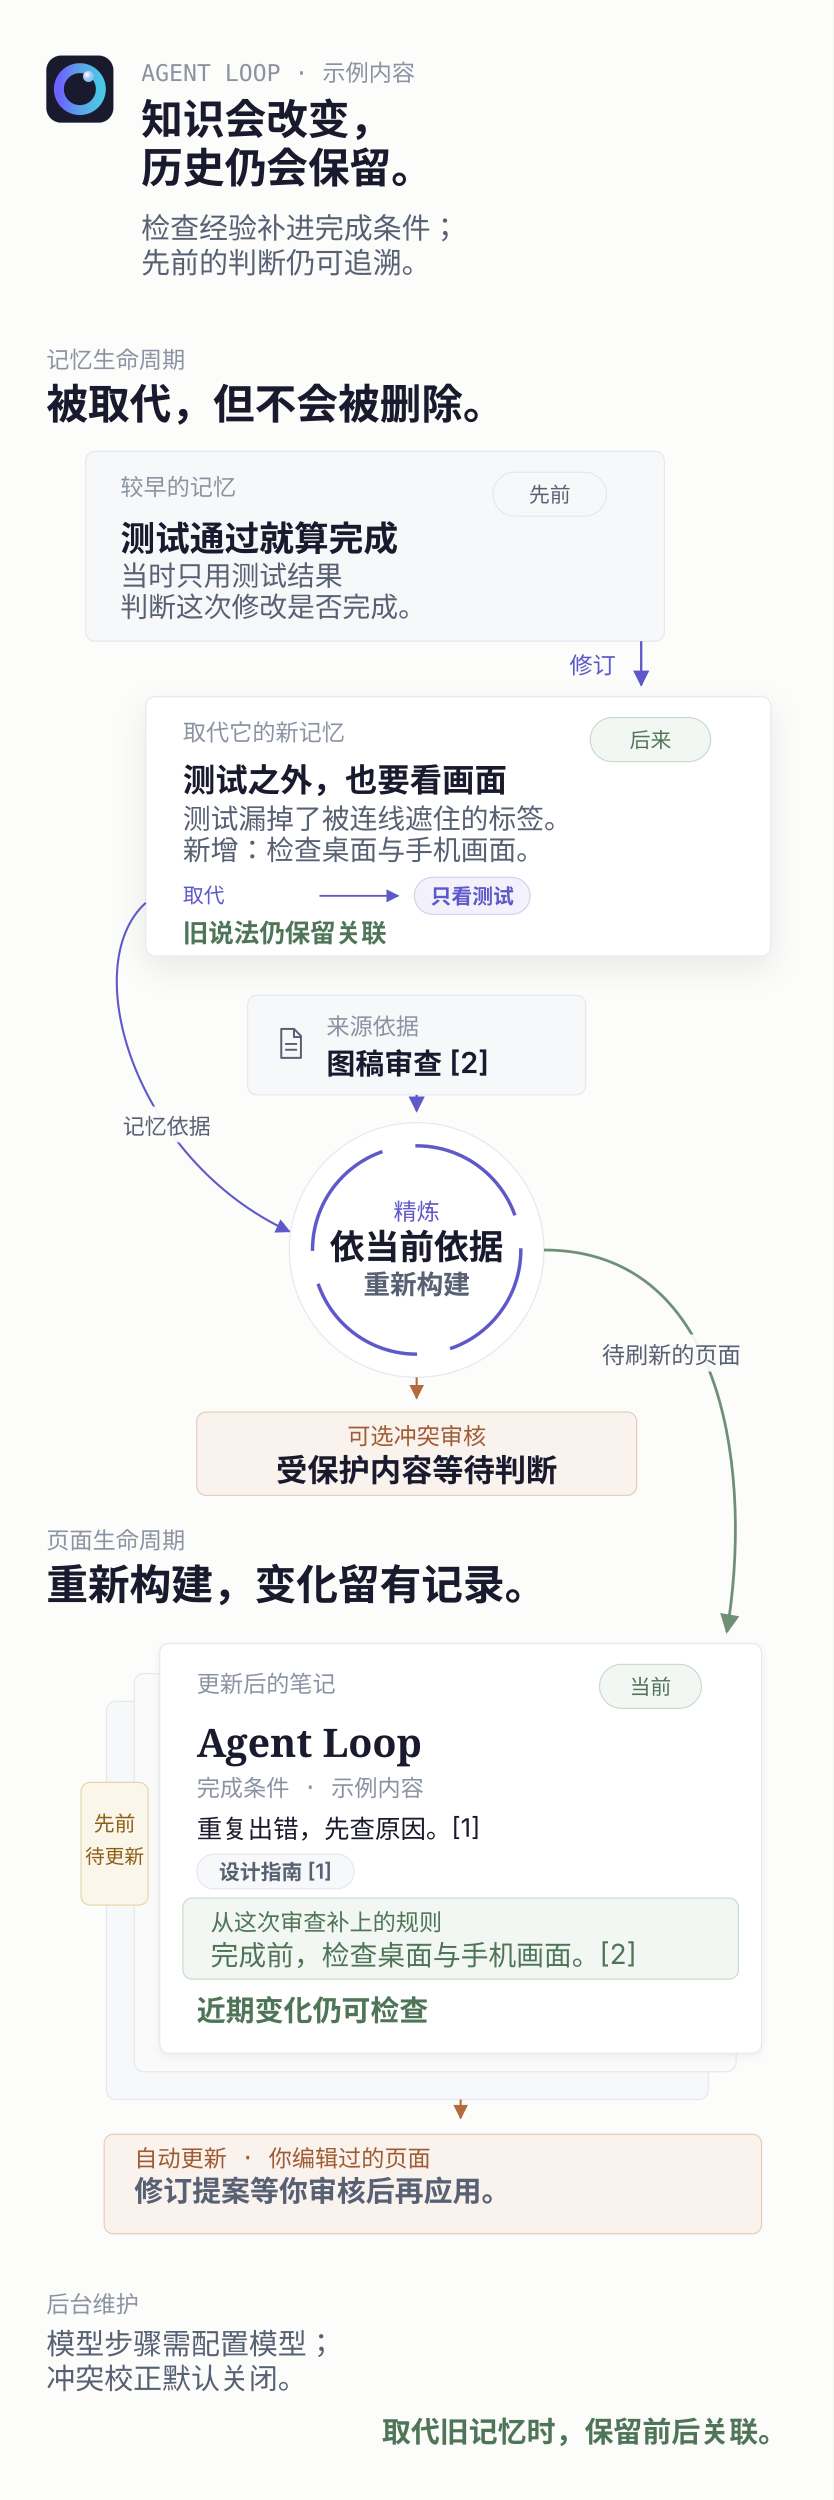
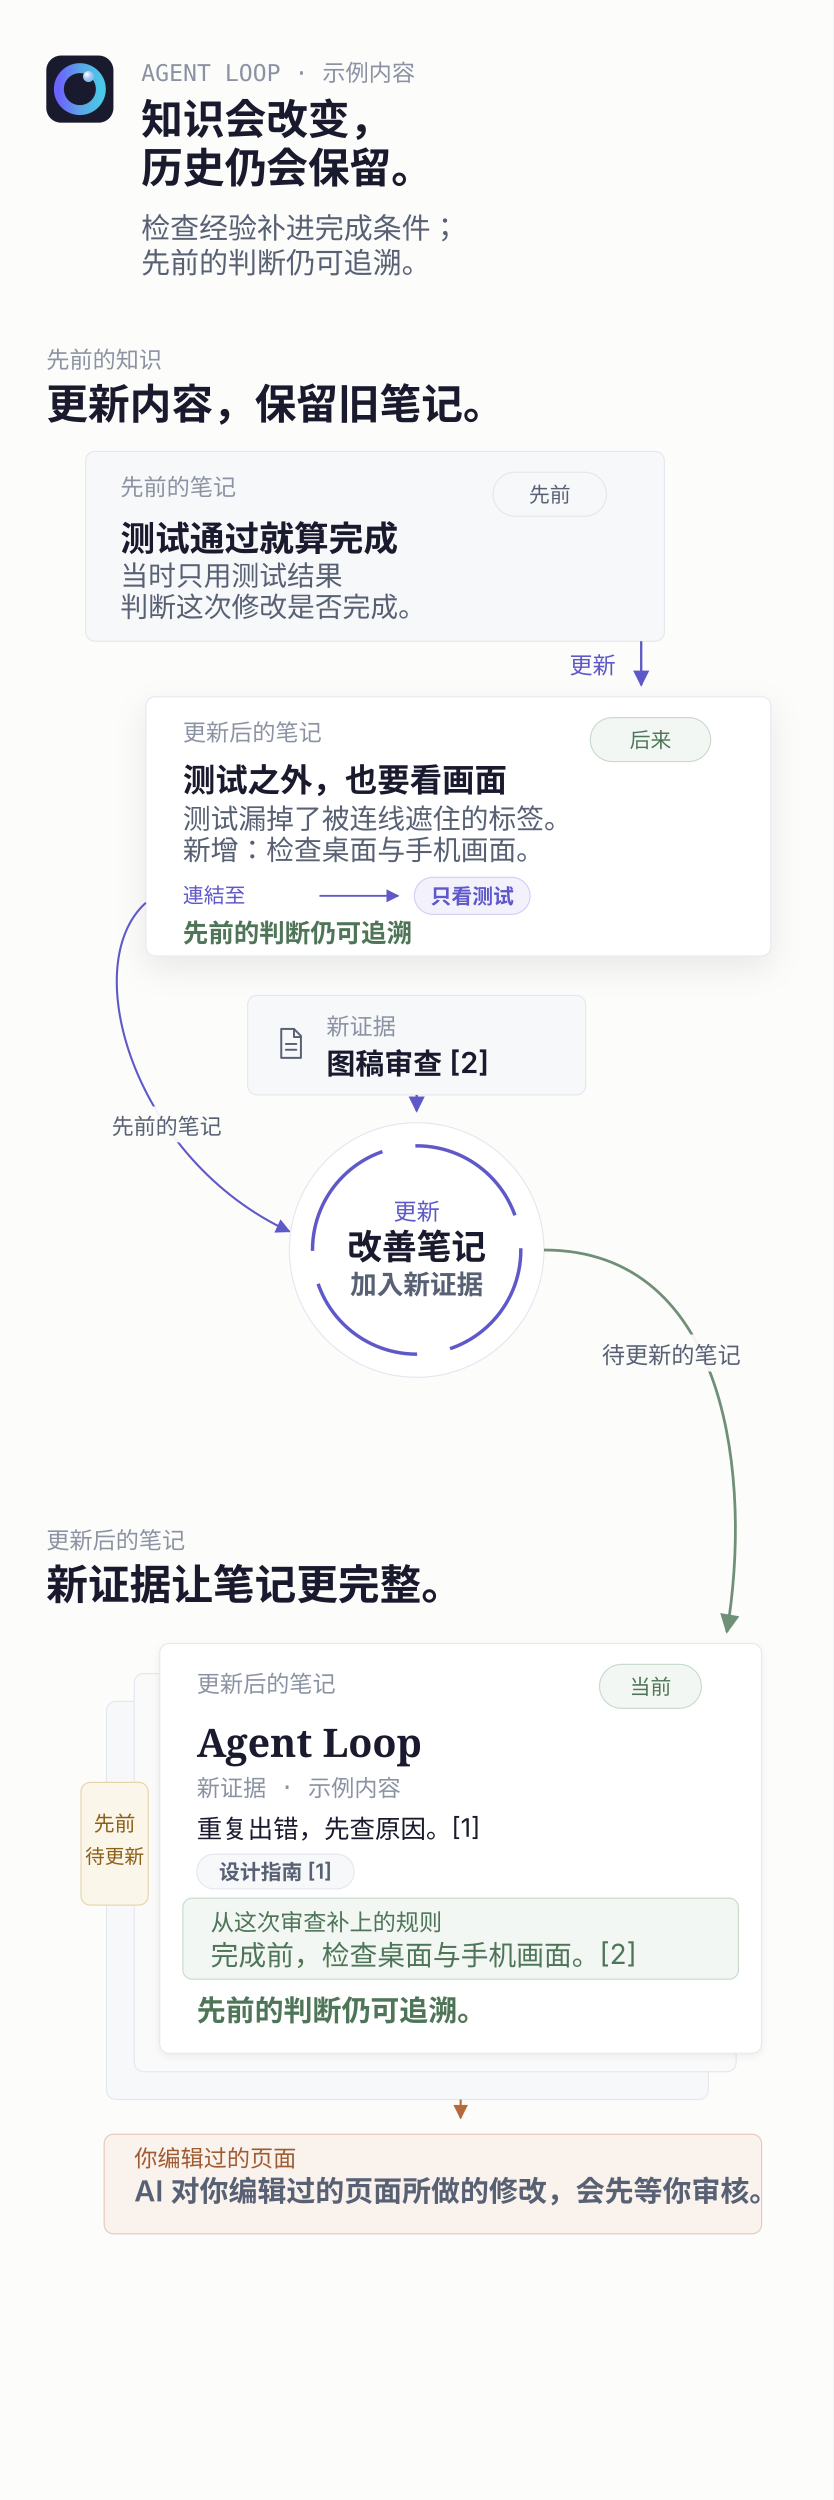
<svg xmlns="http://www.w3.org/2000/svg" width="720" height="2160" viewBox="0 0 720 2160" role="img" aria-labelledby="title desc">
  <style>text { font-kerning: normal; }</style>
  <rect width="720" height="2160" fill="#FCFCFB" />
  <g transform="translate(40 48) scale(0.1132812)">
    <rect width="512" height="512" rx="112" fill="#1A1A2E" />
    <circle cx="256" cy="256" r="160" fill="none" stroke="url(#lifecycle-zh-Hans-mobile-ring)" stroke-width="76" />
    <circle cx="322" cy="160" r="42" fill="url(#lifecycle-zh-Hans-mobile-orb)" />
  </g>
  <g data-fit-region="lifecycle-zh-Hans-mobile-heading" data-fit-x="122" data-fit-y="44" data-fit-width="558" data-fit-height="210" data-check-overlap="false">
    <text x="122" y="70" font-family="'JetBrains Mono', monospace" font-size="20" font-weight="500" fill="#8B93A3" text-anchor="start">AGENT LOOP · 示例内容</text>
    <text x="122" y="116" font-family="'Fraunces', Georgia, serif" font-size="36" font-weight="600" fill="#1A1A2E" text-anchor="start">知识会改变，</text>
    <text x="122" y="158" font-family="'Fraunces', Georgia, serif" font-size="36" font-weight="600" fill="#1A1A2E" text-anchor="start">历史仍会保留。</text>
    <text x="122" y="206" font-family="'Instrument Sans', -apple-system, sans-serif" font-size="25" font-weight="400" fill="#586174" text-anchor="start">检查经验补进完成条件；</text>
    <text x="122" y="236" font-family="'Instrument Sans', -apple-system, sans-serif" font-size="25" font-weight="400" fill="#586174" text-anchor="start">先前的判断仍可追溯。</text>
  </g>
  <g data-fit-region="lifecycle-zh-Hans-mobile-memory-object" data-fit-x="40" data-fit-y="286" data-fit-width="640" data-fit-height="546" data-check-overlap="false">
-     <text x="40" y="318" font-family="'JetBrains Mono', monospace" font-size="20" font-weight="500" fill="#8B93A3" text-anchor="start">记忆生命周期</text>
-     <text x="40" y="362" font-family="'Fraunces', Georgia, serif" font-size="36" font-weight="600" fill="#1A1A2E" text-anchor="start">被取代，但不会被删除。</text>
+     <text x="40" y="318" font-family="'JetBrains Mono', monospace" font-size="20" font-weight="500" fill="#8B93A3" text-anchor="start">先前的知识</text>
+     <text x="40" y="362" font-family="'Fraunces', Georgia, serif" font-size="36" font-weight="600" fill="#1A1A2E" text-anchor="start">更新内容，保留旧笔记。</text>
    <rect x="74" y="390" width="500" height="164" rx="8" fill="#F7F8FA" stroke="#E3E7EE" />
-     <text x="104" y="428" font-family="'JetBrains Mono', monospace" font-size="20" font-weight="500" fill="#8B93A3" text-anchor="start">较早的记忆</text>
+     <text x="104" y="428" font-family="'JetBrains Mono', monospace" font-size="20" font-weight="500" fill="#8B93A3" text-anchor="start">先前的笔记</text>
    <g>
      <rect x="426" y="408" width="98" height="38" rx="19" fill="#F7F8FA" stroke="#E3E7EE" />
      <text x="475" y="433.84" font-family="'JetBrains Mono', monospace" font-size="18" font-weight="500" fill="#586174" text-anchor="middle">先前</text>
    </g>
    <text x="104" y="476" font-family="'Fraunces', Georgia, serif" font-size="30" font-weight="600" fill="#1A1A2E" text-anchor="start">测试通过就算完成</text>
    <text x="104" y="506" font-family="'Instrument Sans', -apple-system, sans-serif" font-size="24" font-weight="400" fill="#586174" text-anchor="start">当时只用测试结果</text>
    <text x="104" y="533" font-family="'Instrument Sans', -apple-system, sans-serif" font-size="24" font-weight="400" fill="#586174" text-anchor="start">判断这次修改是否完成。</text>
    <path d="M554 554 V592" fill="none" stroke="#5E58C8" stroke-width="2" marker-end="url(#lifecycle-zh-Hans-mobile-arrow)" />
-     <text x="532" y="582" font-family="'JetBrains Mono', monospace" font-size="20" font-weight="500" fill="#5E58C8" text-anchor="end">修订</text>
+     <text x="532" y="582" font-family="'JetBrains Mono', monospace" font-size="20" font-weight="500" fill="#5E58C8" text-anchor="end">更新</text>
    <g filter="url(#lifecycle-zh-Hans-mobile-card-shadow)">
      <rect x="126" y="602" width="540" height="224" rx="8" fill="#FFFFFF" stroke="#E3E7EE" />
    </g>
-     <text x="158" y="640" font-family="'JetBrains Mono', monospace" font-size="20" font-weight="500" fill="#8B93A3" text-anchor="start">取代它的新记忆</text>
+     <text x="158" y="640" font-family="'JetBrains Mono', monospace" font-size="20" font-weight="500" fill="#8B93A3" text-anchor="start">更新后的笔记</text>
    <g>
      <rect x="510" y="620" width="104" height="38" rx="19" fill="#F2F7F3" stroke="#C7DACB" />
      <text x="562" y="645.84" font-family="'JetBrains Mono', monospace" font-size="18" font-weight="500" fill="#4F7558" text-anchor="middle">后来</text>
    </g>
    <text x="158" y="684" font-family="'Fraunces', Georgia, serif" font-size="28" font-weight="600" fill="#1A1A2E" text-anchor="start">测试之外，也要看画面</text>
    <text x="158" y="716" font-family="'Instrument Sans', -apple-system, sans-serif" font-size="24" font-weight="400" fill="#586174" text-anchor="start">测试漏掉了被连线遮住的标签。</text>
    <text x="158" y="743" font-family="'Instrument Sans', -apple-system, sans-serif" font-size="24" font-weight="400" fill="#586174" text-anchor="start">新增：检查桌面与手机画面。</text>
-     <text x="158" y="780" font-family="'JetBrains Mono', monospace" font-size="18" font-weight="500" fill="#5E58C8" text-anchor="start">取代</text>
+     <text x="158" y="780" font-family="'JetBrains Mono', monospace" font-size="18" font-weight="500" fill="#5E58C8" text-anchor="start">連結至</text>
    <path d="M276 774 H344" stroke="#5E58C8" stroke-width="1.6" marker-end="url(#lifecycle-zh-Hans-mobile-arrow)" />
    <g>
      <rect x="358" y="758" width="100" height="32" rx="16" fill="#F3F2FC" stroke="#D2CFF0" />
      <text x="408" y="780.84" font-family="'Instrument Sans', -apple-system, sans-serif" font-size="18" font-weight="600" fill="#5E58C8" text-anchor="middle">只看测试</text>
    </g>
-     <text x="158" y="814" font-family="'Instrument Sans', -apple-system, sans-serif" font-size="22" font-weight="600" fill="#4F7558" text-anchor="start">旧说法仍保留关联</text>
+     <text x="158" y="814" font-family="'Instrument Sans', -apple-system, sans-serif" font-size="22" font-weight="600" fill="#4F7558" text-anchor="start">先前的判断仍可追溯</text>
  </g>
  <g data-fit-region="lifecycle-zh-Hans-mobile-refinery" data-fit-x="40" data-fit-y="850" data-fit-width="640" data-fit-height="450" data-check-overlap="false">
    <rect x="214" y="860" width="292" height="86" rx="8" fill="#F7F8FA" stroke="#E3E7EE" />
    <g fill="none" stroke="#586174" stroke-width="1.7" stroke-linecap="round" stroke-linejoin="round">
      <path d="M243 889h11l6 6v19H243z" />
      <path d="M254 889v7h6" />
      <path d="M247 902h9M247 907h9" />
    </g>
-     <text x="282" y="894" font-family="'JetBrains Mono', monospace" font-size="20" font-weight="500" fill="#8B93A3" text-anchor="start">来源依据</text>
+     <text x="282" y="894" font-family="'JetBrains Mono', monospace" font-size="20" font-weight="500" fill="#8B93A3" text-anchor="start">新证据</text>
    <text x="282" y="928" font-family="'Instrument Sans', -apple-system, sans-serif" font-size="25" font-weight="600" fill="#1A1A2E" text-anchor="start">图稿审查 [2]</text>
    <path d="M360 946 V960" fill="none" stroke="#5E58C8" stroke-width="2" marker-end="url(#lifecycle-zh-Hans-mobile-arrow)" />
    <path d="M126 780 C66 834 116 1002 250 1064" fill="none" stroke="#5E58C8" stroke-width="1.8" marker-end="url(#lifecycle-zh-Hans-mobile-arrow)" />
    <g>
-       <rect x="97" y="956" width="94" height="31" rx="4" fill="#FCFCFB" fill-opacity="0.94" />
-       <text x="144" y="980" font-family="'JetBrains Mono', monospace" font-size="19" font-weight="500" fill="#586174" text-anchor="middle">记忆依据</text>
+       <rect x="87.5" y="956" width="113" height="31" rx="4" fill="#FCFCFB" fill-opacity="0.94" />
+       <text x="144" y="980" font-family="'JetBrains Mono', monospace" font-size="19" font-weight="500" fill="#586174" text-anchor="middle">先前的笔记</text>
    </g>
    <circle cx="360" cy="1080" r="110" fill="#FFFFFF" stroke="#E3E7EE" />
    <circle cx="360" cy="1080" r="90" fill="none" stroke="#5E58C8" stroke-width="3" stroke-dasharray="112 29" />
-     <text x="360" y="1054" font-family="'JetBrains Mono', monospace" font-size="20" font-weight="500" fill="#5E58C8" text-anchor="middle">精炼</text>
-     <text x="360" y="1088" font-family="'Fraunces', Georgia, serif" font-size="30" font-weight="600" fill="#1A1A2E" text-anchor="middle">依当前依据</text>
-     <text x="360" y="1118" font-family="'Instrument Sans', -apple-system, sans-serif" font-size="23" font-weight="600" fill="#586174" text-anchor="middle">重新构建</text>
-     <path d="M360 1190 V1208" fill="none" stroke="#B46A3A" stroke-width="1.8" marker-end="url(#lifecycle-zh-Hans-mobile-warm-arrow)" />
-     <rect x="170" y="1220" width="380" height="72" rx="8" fill="#FAF2ED" stroke="#E6C9B8" />
-     <text x="360" y="1248" font-family="'JetBrains Mono', monospace" font-size="20" font-weight="500" fill="#9F5C32" text-anchor="middle">可选冲突审核</text>
-     <text x="360" y="1280" font-family="'Fraunces', Georgia, serif" font-size="27" font-weight="600" fill="#1A1A2E" text-anchor="middle">受保护内容等待判断</text>
+     <text x="360" y="1054" font-family="'JetBrains Mono', monospace" font-size="20" font-weight="500" fill="#5E58C8" text-anchor="middle">更新</text>
+     <text x="360" y="1088" font-family="'Fraunces', Georgia, serif" font-size="30" font-weight="600" fill="#1A1A2E" text-anchor="middle">改善笔记</text>
+     <text x="360" y="1118" font-family="'Instrument Sans', -apple-system, sans-serif" font-size="23" font-weight="600" fill="#586174" text-anchor="middle">加入新证据</text>
  </g>
  <g data-fit-region="lifecycle-zh-Hans-mobile-page-object" data-fit-x="40" data-fit-y="1308" data-fit-width="640" data-fit-height="620" data-check-overlap="false">
-     <text x="40" y="1338" font-family="'JetBrains Mono', monospace" font-size="20" font-weight="500" fill="#8B93A3" text-anchor="start">页面生命周期</text>
-     <text x="40" y="1382" font-family="'Fraunces', Georgia, serif" font-size="36" font-weight="600" fill="#1A1A2E" text-anchor="start">重新构建，变化留有记录。</text>
+     <text x="40" y="1338" font-family="'JetBrains Mono', monospace" font-size="20" font-weight="500" fill="#8B93A3" text-anchor="start">更新后的笔记</text>
+     <text x="40" y="1382" font-family="'Fraunces', Georgia, serif" font-size="36" font-weight="600" fill="#1A1A2E" text-anchor="start">新证据让笔记更完整。</text>
    <rect x="92" y="1470" width="520" height="344" rx="8" fill="#F7F8FA" stroke="#E3E7EE" />
    <rect x="116" y="1446" width="520" height="344" rx="8" fill="#FAFAFA" stroke="#E3E7EE" />
    <rect x="70" y="1540" width="58" height="106" rx="8" fill="#FBF6EA" stroke="#E5D3AA" />
    <text x="99" y="1582" font-family="'JetBrains Mono', monospace" font-size="18" font-weight="500" fill="#8C5F16" text-anchor="middle">先前</text>
    <text x="99" y="1610" font-family="'JetBrains Mono', monospace" font-size="17" font-weight="500" fill="#8C5F16" text-anchor="middle">待更新</text>
    <g filter="url(#lifecycle-zh-Hans-mobile-page-shadow)">
      <rect x="138" y="1420" width="520" height="354" rx="8" fill="#FFFFFF" stroke="#E3E7EE" />
    </g>
    <text x="170" y="1462" font-family="'JetBrains Mono', monospace" font-size="20" font-weight="500" fill="#8B93A3" text-anchor="start">更新后的笔记</text>
    <g>
      <rect x="518" y="1438" width="88" height="38" rx="19" fill="#F2F7F3" stroke="#C7DACB" />
      <text x="562" y="1463.84" font-family="'JetBrains Mono', monospace" font-size="18" font-weight="500" fill="#4F7558" text-anchor="middle">当前</text>
    </g>
    <text x="170" y="1518" font-family="'Fraunces', Georgia, serif" font-size="34" font-weight="600" fill="#1A1A2E" text-anchor="start">Agent Loop</text>
-     <text x="170" y="1552" font-family="'JetBrains Mono', monospace" font-size="20" font-weight="500" fill="#8B93A3" text-anchor="start">完成条件 · 示例内容</text>
+     <text x="170" y="1552" font-family="'JetBrains Mono', monospace" font-size="20" font-weight="500" fill="#8B93A3" text-anchor="start">新证据 · 示例内容</text>
    <text x="170" y="1588" font-family="'Instrument Sans', -apple-system, sans-serif" font-size="22" font-weight="400" fill="#1A1A2E" text-anchor="start">重复出错，先查原因。[1]</text>
    <g>
      <rect x="170" y="1602" width="136" height="30" rx="15" fill="#F7F8FA" stroke="#E3E7EE" />
      <text x="238" y="1623.84" font-family="'Instrument Sans', -apple-system, sans-serif" font-size="18" font-weight="600" fill="#586174" text-anchor="middle">设计指南 [1]</text>
    </g>
    <rect x="158" y="1640" width="480" height="70" rx="8" fill="#F2F7F3" stroke="#C7DACB" />
    <text x="182" y="1668" font-family="'JetBrains Mono', monospace" font-size="20" font-weight="500" fill="#4F7558" text-anchor="start">从这次审查补上的规则</text>
    <text x="182" y="1698" font-family="'Instrument Sans', -apple-system, sans-serif" font-size="24" font-weight="400" fill="#4F7558" text-anchor="start">完成前，检查桌面与手机画面。[2]</text>
-     <text x="170" y="1746" font-family="'Instrument Sans', -apple-system, sans-serif" font-size="25" font-weight="600" fill="#4F7558" text-anchor="start">近期变化仍可检查</text>
+     <text x="170" y="1746" font-family="'Instrument Sans', -apple-system, sans-serif" font-size="25" font-weight="600" fill="#4F7558" text-anchor="start">先前的判断仍可追溯。</text>
    <path d="M398 1814 V1830" fill="none" stroke="#B46A3A" stroke-width="1.8" marker-end="url(#lifecycle-zh-Hans-mobile-warm-arrow)" />
    <rect x="90" y="1844" width="568" height="86" rx="8" fill="#FAF2ED" stroke="#E6C9B8" />
-     <text x="116" y="1872" font-family="'JetBrains Mono', monospace" font-size="20" font-weight="500" fill="#9F5C32" text-anchor="start">自动更新 · 你编辑过的页面</text>
-     <text x="116" y="1902" font-family="'Instrument Sans', -apple-system, sans-serif" font-size="25" font-weight="600" fill="#586174" text-anchor="start">修订提案等你审核后再应用。</text>
+     <text x="116" y="1872" font-family="'JetBrains Mono', monospace" font-size="20" font-weight="500" fill="#9F5C32" text-anchor="start">你编辑过的页面</text>
+     <text x="116" y="1902" font-family="'Instrument Sans', -apple-system, sans-serif" font-size="25" font-weight="600" fill="#586174" text-anchor="start">AI 对你编辑过的页面所做的修改，会先等你审核。</text>
  </g>
  <path d="M470 1080 C630 1080 650 1280 628 1410" fill="none" stroke="#6F8F76" stroke-width="2.4" marker-end="url(#lifecycle-zh-Hans-mobile-sage-arrow)" />
  <g>
    <rect x="511" y="1153" width="138" height="32" rx="4" fill="#FCFCFB" fill-opacity="0.94" />
-     <text x="580" y="1178" font-family="'JetBrains Mono', monospace" font-size="20" font-weight="500" fill="#586174" text-anchor="middle">待刷新的页面</text>
-   </g>
-   <g data-fit-region="lifecycle-zh-Hans-mobile-footer" data-fit-x="40" data-fit-y="1970" data-fit-width="640" data-fit-height="154" data-check-overlap="false">
-     <text x="40" y="1998" font-family="'JetBrains Mono', monospace" font-size="20" font-weight="500" fill="#8B93A3" text-anchor="start">后台维护</text>
-     <text x="40" y="2034" font-family="'Instrument Sans', -apple-system, sans-serif" font-size="25" font-weight="400" fill="#586174" text-anchor="start">模型步骤需配置模型；</text>
-     <text x="40" y="2064" font-family="'Instrument Sans', -apple-system, sans-serif" font-size="25" font-weight="400" fill="#586174" text-anchor="start">冲突校正默认关闭。</text>
-     <text x="680" y="2110" font-family="'Fraunces', Georgia, serif" font-size="25" font-weight="600" fill="#4F7558" text-anchor="end">取代旧记忆时，保留前后关联。</text>
+     <text x="580" y="1178" font-family="'JetBrains Mono', monospace" font-size="20" font-weight="500" fill="#586174" text-anchor="middle">待更新的笔记</text>
  </g>
  <defs>
    <linearGradient id="lifecycle-zh-Hans-mobile-ring" x1="96" y1="256" x2="416" y2="256" gradientUnits="userSpaceOnUse">
      <stop stop-color="#6C63FF" />
      <stop offset="0.5" stop-color="#5BA3E6" />
      <stop offset="1" stop-color="#4AC8E8" />
    </linearGradient>
    <radialGradient id="lifecycle-zh-Hans-mobile-orb" cx="0" cy="0" r="1" gradientUnits="userSpaceOnUse" gradientTransform="translate(310 144) rotate(52.125) scale(76.0263)">
      <stop stop-color="#FFFFFF" />
      <stop offset="0.45" stop-color="#A5C4F7" />
      <stop offset="1" stop-color="#4AC8E8" />
    </radialGradient>
    <marker id="lifecycle-zh-Hans-mobile-arrow" viewBox="0 0 10 10" refX="9" refY="5" markerWidth="7" markerHeight="7" orient="auto-start-reverse">
      <path d="M0 0L10 5L0 10Z" fill="#5E58C8" />
    </marker>
    <marker id="lifecycle-zh-Hans-mobile-warm-arrow" viewBox="0 0 10 10" refX="9" refY="5" markerWidth="7" markerHeight="7" orient="auto-start-reverse">
      <path d="M0 0L10 5L0 10Z" fill="#B46A3A" />
    </marker>
    <marker id="lifecycle-zh-Hans-mobile-sage-arrow" viewBox="0 0 10 10" refX="9" refY="5" markerWidth="7" markerHeight="7" orient="auto-start-reverse">
      <path d="M0 0L10 5L0 10Z" fill="#6F8F76" />
    </marker>
    <filter id="lifecycle-zh-Hans-mobile-card-shadow" x="-20%" y="-20%" width="140%" height="150%">
      <feDropShadow dx="0" dy="10" stdDeviation="14" flood-color="#1A1A2E" flood-opacity="0.08" />
    </filter>
    <filter id="lifecycle-zh-Hans-mobile-page-shadow" x="-20%" y="-20%" width="140%" height="150%">
      <feDropShadow dx="0" dy="14" stdDeviation="18" flood-color="#1A1A2E" flood-opacity="0.10" />
      <feDropShadow dx="0" dy="2" stdDeviation="3" flood-color="#1A1A2E" flood-opacity="0.06" />
    </filter>
  </defs>
</svg>
